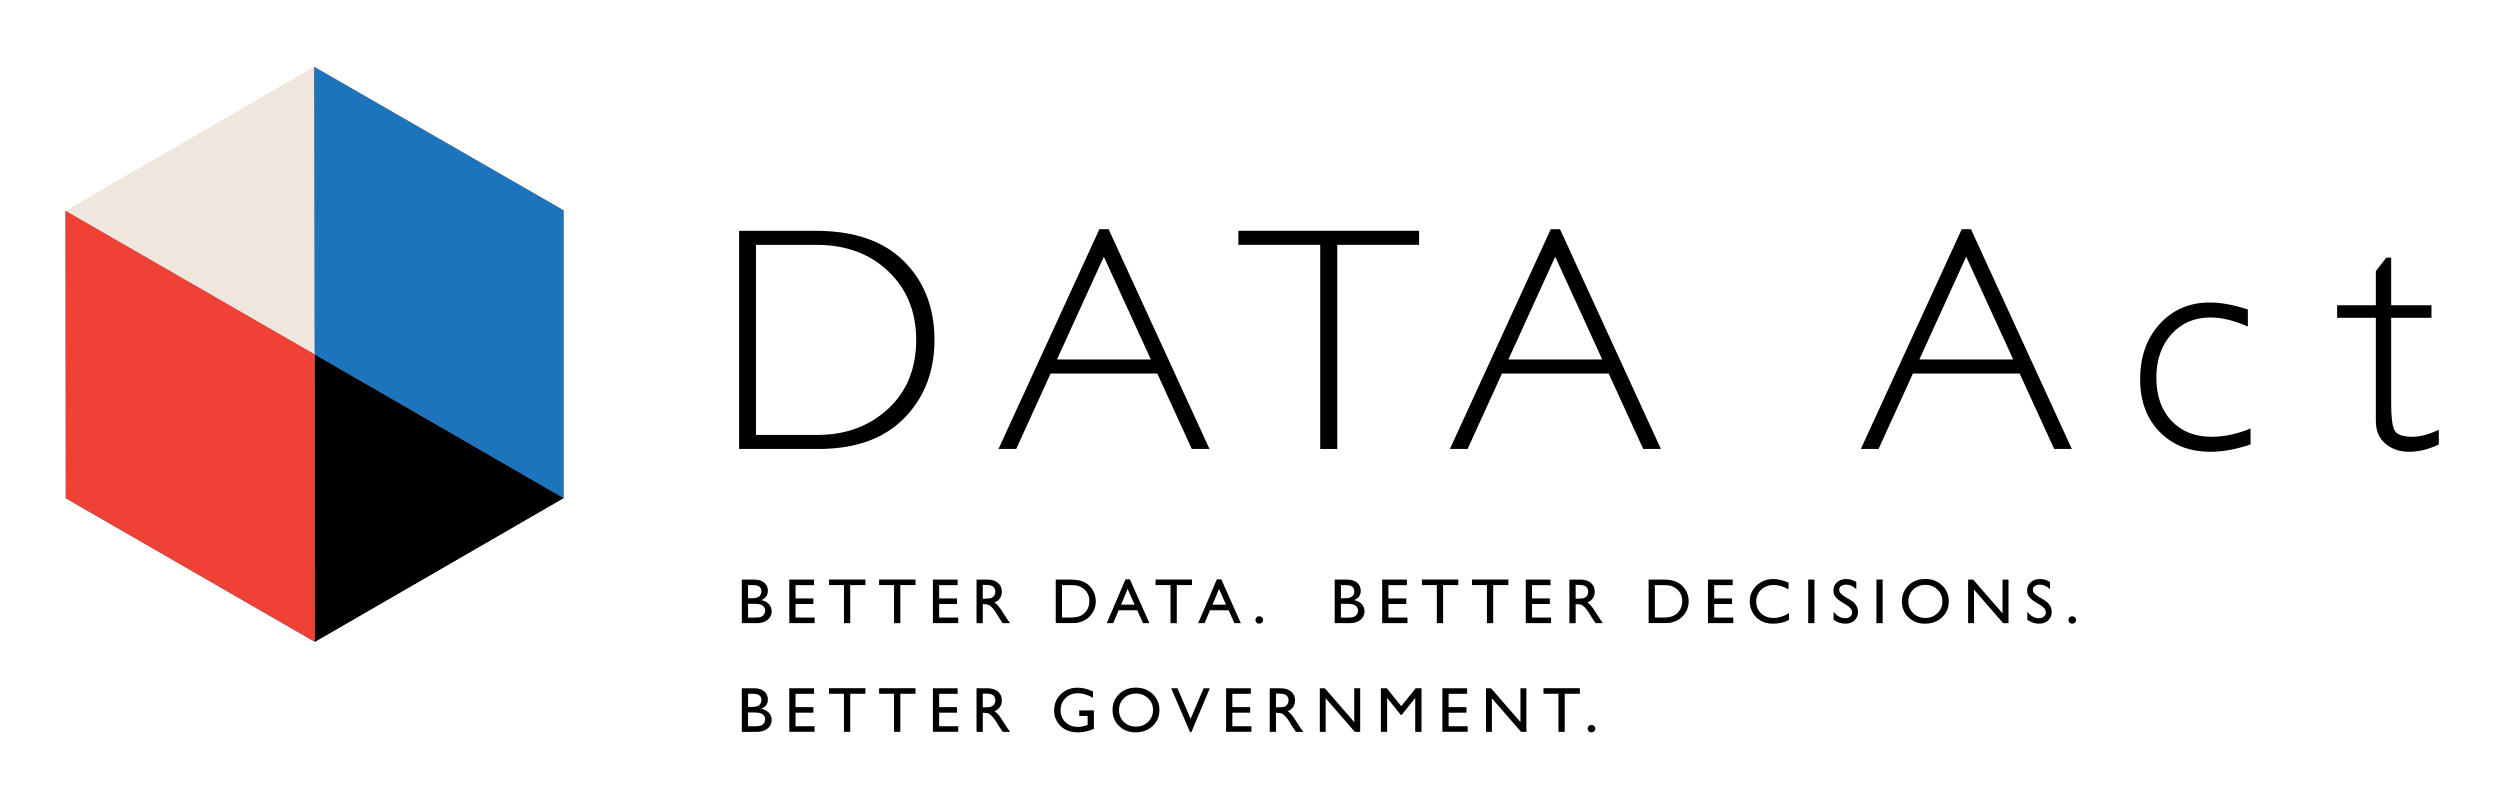
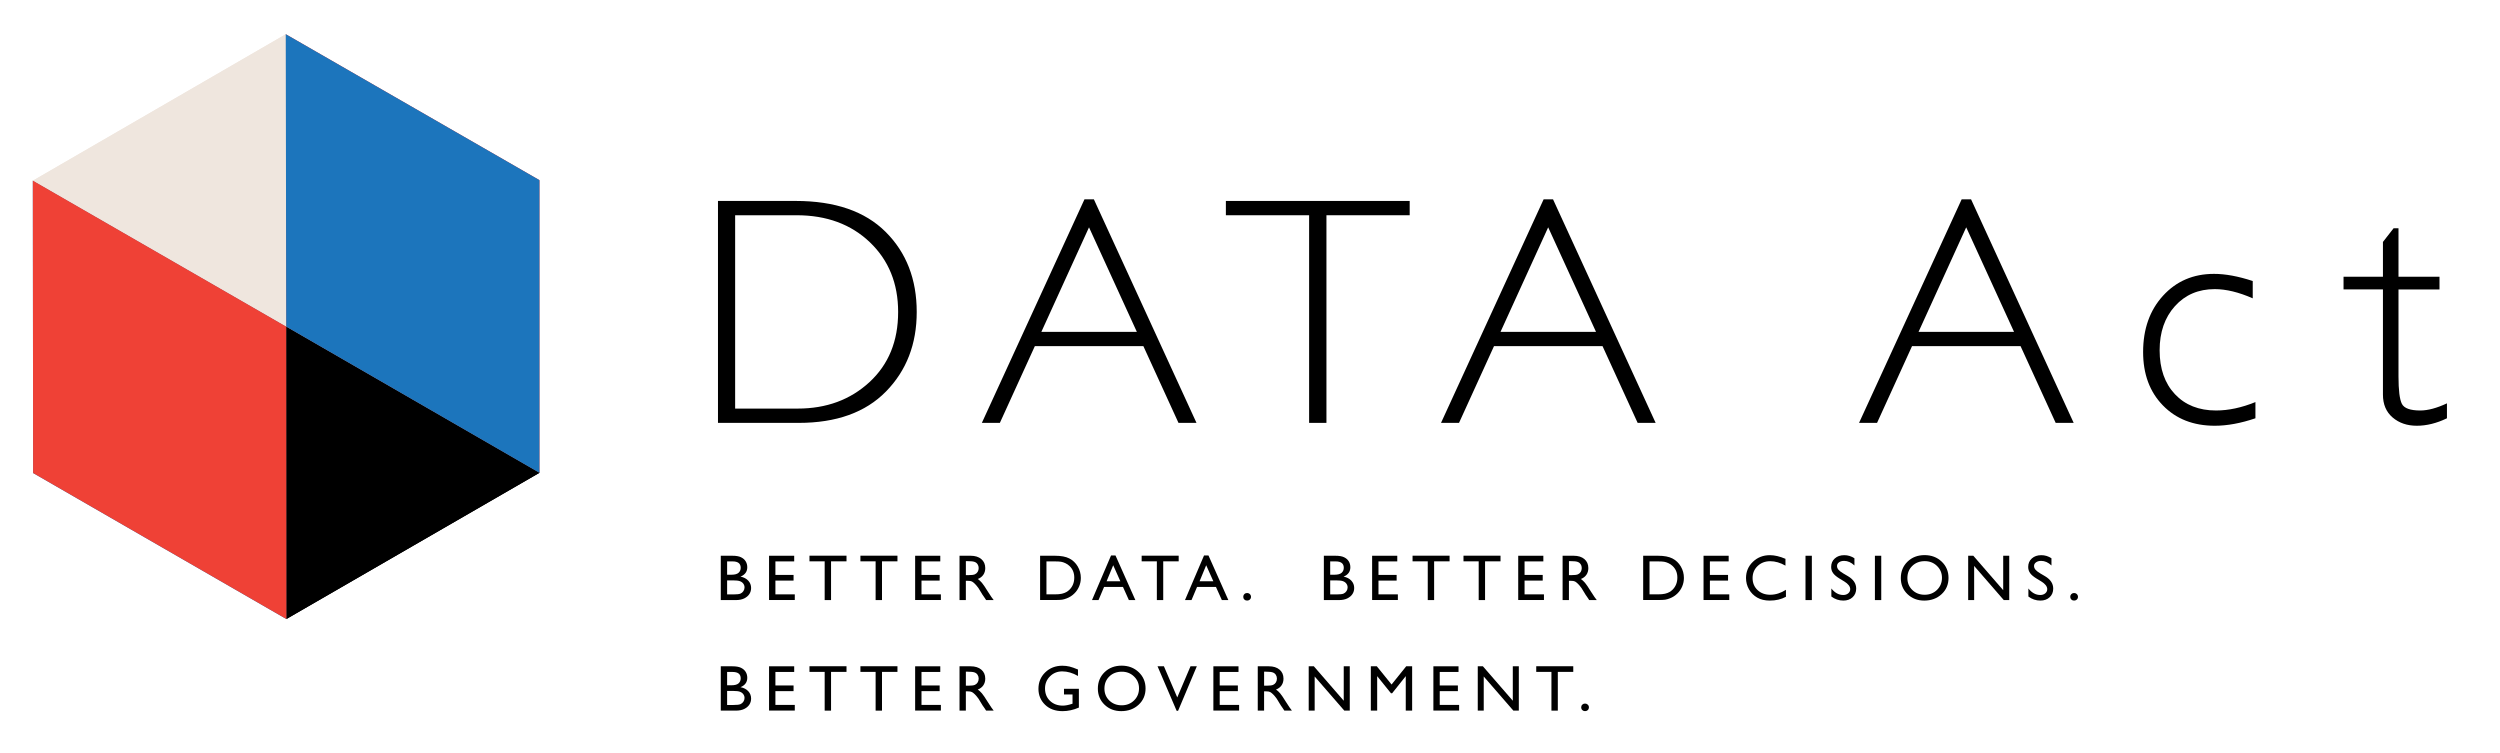
- <svg xmlns="http://www.w3.org/2000/svg" version="1.1" id="Layer_1" x="0px" y="0px" viewBox="0 0 233.333 74" enable-background="new 0 0 233.333 74" xml:space="preserve">
+ <svg xmlns="http://www.w3.org/2000/svg" version="1.1" id="Layer_1" x="0px" y="0px" viewBox="0 0 466 140.333" enable-background="new 0 0 466 140.333" xml:space="preserve">
  <g>
    <g>
-       <polygon points="29.365,33.072 40.985,39.776 52.605,46.48 40.989,53.192 29.373,59.903 29.369,46.488   " />
-       <polygon fill="#EFE6DE" points="29.365,33.072 17.738,26.379 6.111,19.685 17.721,12.963 29.331,6.241 29.348,19.656   " />
-       <polygon fill="#EF4136" points="29.365,33.072 29.344,19.656 29.323,6.241 40.952,12.931 52.58,19.62 52.601,19.656     52.601,33.072 52.601,46.488 40.983,39.78   " />
-       <polygon fill="#1C75BC" points="6.141,46.509 6.128,33.094 6.116,19.678 17.74,26.375 29.365,33.072 29.373,46.488 29.381,59.903     17.759,53.203 6.136,46.502   " />
-       <polygon points="29.365,33.072 40.985,39.776 52.605,46.48 40.989,53.192 29.373,59.903 29.369,46.488   " />
-       <polygon fill="#EFE6DE" points="29.365,33.072 17.738,26.379 6.111,19.685 17.721,12.963 29.331,6.241 29.348,19.656   " />
-       <polygon fill="#1C75BC" points="29.365,33.072 29.344,19.656 29.323,6.241 40.952,12.931 52.58,19.62 52.601,19.656     52.601,33.072 52.601,46.488 40.983,39.78   " />
-       <polygon fill="#EF4136" points="6.141,46.509 6.128,33.094 6.116,19.678 17.74,26.375 29.365,33.072 29.373,46.488 29.381,59.903     17.759,53.203 6.136,46.502   " />
+       <g>
+         <polygon points="53.351,60.884 76.958,74.503 100.564,88.123 76.966,101.758 53.368,115.392 53.359,88.138    " />
+         <polygon fill="#EFE6DE" points="53.351,60.884 29.731,47.286 6.111,33.688 29.697,20.032 53.283,6.376 53.317,33.63    " />
+         <polygon fill="#EF4136" points="53.351,60.884 53.308,33.63 53.266,6.376 76.89,19.966 100.514,33.556 100.556,33.63      100.556,60.884 100.556,88.138 76.953,74.511    " />
+         <polygon fill="#1C75BC" points="6.171,88.182 6.145,60.928 6.12,33.674 29.735,47.279 53.351,60.884 53.368,88.138      53.384,115.392 29.773,101.78 6.162,88.167    " />
+         <polygon points="53.351,60.884 76.958,74.503 100.564,88.123 76.966,101.758 53.368,115.392 53.359,88.138    " />
+         <polygon fill="#EFE6DE" points="53.351,60.884 29.731,47.286 6.111,33.688 29.697,20.032 53.283,6.376 53.317,33.63    " />
+         <polygon fill="#1C75BC" points="53.351,60.884 53.308,33.63 53.266,6.376 76.89,19.966 100.514,33.556 100.556,33.63      100.556,60.884 100.556,88.138 76.953,74.511    " />
+         <polygon fill="#EF4136" points="6.171,88.182 6.145,60.928 6.12,33.674 29.735,47.279 53.351,60.884 53.368,88.138      53.384,115.392 29.773,101.78 6.162,88.167    " />
+       </g>
+       <g>
+         <path d="M133.832,37.456h14.48c7.325,0,12.917,1.924,16.776,5.774c3.861,3.85,5.789,8.825,5.789,14.925     c0,5.982-1.909,10.923-5.73,14.821c-3.821,3.9-9.245,5.849-16.272,5.849h-15.044V37.456z M137.03,40.122V76.16h11.667     c5.351,0,9.806-1.645,13.371-4.93c3.563-3.287,5.345-7.645,5.345-13.075c0-5.31-1.758-9.643-5.271-13     c-3.513-3.356-8.065-5.034-13.651-5.034H137.03z" />
+         <path d="M203.901,37.16l19.125,41.665h-3.355l-6.545-14.302h-20.232l-6.519,14.302h-3.357l19.125-41.665H203.901z      M211.908,61.857l-8.916-19.485l-8.882,19.485H211.908z" />
+         <path d="M262.766,37.456v2.665h-15.517v38.703h-3.228V40.122h-15.518v-2.665H262.766z" />
+         <path d="M289.488,37.16l19.125,41.665h-3.355l-6.545-14.302h-20.232l-6.519,14.302h-3.357L287.73,37.16H289.488z M297.495,61.857     l-8.916-19.485l-8.882,19.485H297.495z" />
+         <path d="M367.409,37.16l19.125,41.665h-3.355l-6.545-14.302h-20.232l-6.519,14.302h-3.357l19.125-41.665H367.409z      M375.416,61.857l-8.916-19.485l-8.882,19.485H375.416z" />
+         <path d="M419.909,52.381v3.228c-2.605-1.145-4.966-1.717-7.077-1.717c-3.041,0-5.513,1.055-7.42,3.168     c-1.905,2.113-2.857,4.857-2.857,8.232c0,3.435,0.952,6.165,2.857,8.188c1.907,2.024,4.458,3.035,7.656,3.035     c2.329,0,4.777-0.524,7.344-1.569v3.02c-2.724,0.928-5.251,1.393-7.58,1.393c-3.99,0-7.211-1.264-9.67-3.791     c-2.458-2.526-3.686-5.843-3.686-9.949c0-4.283,1.238-7.783,3.716-10.498c2.478-2.714,5.642-4.071,9.491-4.071     C414.797,51.049,417.205,51.492,419.909,52.381z" />
+         <path d="M447.079,42.55v9.032h7.642v2.369h-7.642v16.199c0,2.606,0.212,4.319,0.637,5.138c0.425,0.819,1.565,1.228,3.42,1.228     c1.422,0,3.081-0.444,4.976-1.333v2.783c-1.914,0.928-3.791,1.393-5.626,1.393c-1.797,0-3.297-0.514-4.501-1.54     c-1.204-1.028-1.805-2.448-1.805-4.265V53.95h-7.344v-2.369h7.344v-6.485l1.984-2.546H447.079z" />
+       </g>
    </g>
    <g>
-       <path d="M68.981,21.54h7.128c3.605,0,6.358,0.947,8.258,2.842c1.9,1.895,2.85,4.344,2.85,7.347c0,2.945-0.939,5.377-2.82,7.295    c-1.881,1.92-4.551,2.879-8.01,2.879h-7.405V21.54z M70.555,22.852v17.74h5.743c2.634,0,4.827-0.81,6.582-2.427    c1.754-1.618,2.631-3.763,2.631-6.436c0-2.614-0.865-4.747-2.595-6.399c-1.729-1.652-3.97-2.478-6.72-2.478H70.555z" />
-       <path d="M103.472,21.394l9.414,20.509h-1.651l-3.222-7.04h-9.959l-3.209,7.04h-1.652l9.414-20.509H103.472z M107.414,33.551    l-4.389-9.591l-4.372,9.591H107.414z" />
-       <path d="M132.448,21.54v1.312h-7.638v19.051h-1.589V22.852h-7.639V21.54H132.448z" />
-       <path d="M145.602,21.394l9.414,20.509h-1.651l-3.222-7.04h-9.959l-3.209,7.04h-1.652l9.414-20.509H145.602z M149.543,33.551    l-4.389-9.591l-4.372,9.591H149.543z" />
-       <path d="M183.958,21.394l9.414,20.509h-1.651l-3.222-7.04h-9.959l-3.209,7.04h-1.652l9.414-20.509H183.958z M187.899,33.551    l-4.389-9.591l-4.372,9.591H187.899z" />
-       <path d="M209.801,28.887v1.589c-1.282-0.563-2.444-0.845-3.483-0.845c-1.497,0-2.714,0.52-3.652,1.56    c-0.938,1.04-1.406,2.391-1.406,4.052c0,1.691,0.469,3.035,1.406,4.03c0.938,0.996,2.194,1.494,3.769,1.494    c1.146,0,2.352-0.258,3.615-0.772v1.486c-1.341,0.457-2.585,0.686-3.731,0.686c-1.964,0-3.55-0.622-4.76-1.866    c-1.21-1.243-1.814-2.876-1.814-4.897c0-2.108,0.609-3.831,1.829-5.167c1.22-1.336,2.777-2.004,4.672-2.004    C207.284,28.231,208.47,28.449,209.801,28.887z" />
-       <path d="M223.175,24.047v4.446h3.762v1.166h-3.762v7.974c0,1.283,0.104,2.126,0.313,2.529s0.771,0.604,1.684,0.604    c0.7,0,1.517-0.219,2.449-0.656v1.37c-0.942,0.457-1.866,0.686-2.77,0.686c-0.885,0-1.623-0.253-2.216-0.758    c-0.593-0.506-0.889-1.205-0.889-2.1v-9.649h-3.615v-1.166h3.615v-3.192l0.977-1.253H223.175z" />
-     </g>
-   </g>
-   <g>
-     <g>
-       <path d="M70.614,58.162h-1.377v-4.067h1.065c0.336,0,0.598,0.045,0.786,0.136c0.188,0.09,0.332,0.214,0.431,0.372    c0.1,0.158,0.148,0.342,0.148,0.549c0,0.4-0.206,0.687-0.62,0.859c0.297,0.056,0.533,0.179,0.709,0.366    c0.176,0.188,0.264,0.414,0.264,0.676c0,0.208-0.054,0.394-0.16,0.557s-0.264,0.296-0.47,0.398    C71.184,58.11,70.925,58.162,70.614,58.162z M70.32,54.613h-0.501v1.223h0.388c0.311,0,0.531-0.06,0.662-0.178    s0.196-0.271,0.196-0.46C71.065,54.809,70.817,54.613,70.32,54.613z M70.364,56.354h-0.545v1.289h0.573    c0.318,0,0.535-0.024,0.648-0.074c0.113-0.049,0.204-0.126,0.273-0.231c0.069-0.104,0.104-0.217,0.104-0.338    c0-0.124-0.036-0.237-0.109-0.34c-0.072-0.104-0.176-0.18-0.31-0.23C70.864,56.379,70.653,56.354,70.364,56.354z" />
-       <path d="M73.667,54.095h2.307v0.519H74.25v1.24h1.665v0.521H74.25v1.264h1.778v0.519h-2.361V54.095z" />
-       <path d="M77.376,54.089h3.397v0.519h-1.418v3.555h-0.585v-3.555h-1.395V54.089z" />
-       <path d="M82.051,54.089h3.397v0.519H84.03v3.555h-0.585v-3.555h-1.395V54.089z" />
-       <path d="M87.071,54.095h2.307v0.519h-1.724v1.24h1.665v0.521h-1.665v1.264h1.778v0.519h-2.361V54.095z" />
-       <path d="M91.144,58.162v-4.067h1.019c0.412,0,0.738,0.102,0.979,0.306c0.242,0.204,0.363,0.479,0.363,0.827    c0,0.236-0.06,0.441-0.178,0.614c-0.119,0.173-0.288,0.302-0.51,0.387c0.13,0.086,0.257,0.202,0.382,0.35    c0.124,0.147,0.299,0.405,0.523,0.771c0.142,0.231,0.256,0.405,0.341,0.521l0.216,0.291h-0.693l-0.178-0.268    c-0.005-0.01-0.017-0.026-0.034-0.05l-0.113-0.16l-0.181-0.297l-0.194-0.318c-0.121-0.167-0.23-0.3-0.331-0.398    c-0.1-0.099-0.19-0.17-0.271-0.214c-0.081-0.043-0.217-0.065-0.407-0.065h-0.151v1.771H91.144z M91.9,54.59h-0.175v1.284h0.222    c0.295,0,0.497-0.025,0.606-0.076c0.109-0.05,0.195-0.127,0.257-0.229c0.061-0.102,0.091-0.218,0.091-0.348    c0-0.128-0.033-0.244-0.102-0.348c-0.067-0.104-0.163-0.178-0.287-0.22C92.39,54.611,92.186,54.59,91.9,54.59z" />
-       <path d="M98.536,58.156v-4.062h1.372c0.553,0,0.99,0.083,1.312,0.249s0.578,0.41,0.769,0.732s0.285,0.674,0.285,1.054    c0,0.271-0.052,0.532-0.157,0.78c-0.104,0.248-0.254,0.467-0.448,0.655c-0.197,0.194-0.428,0.341-0.689,0.439    c-0.153,0.061-0.294,0.101-0.423,0.121c-0.128,0.021-0.372,0.03-0.733,0.03H98.536z M99.847,54.613h-0.728v3.024h0.745    c0.291,0,0.517-0.02,0.678-0.06c0.161-0.039,0.296-0.09,0.403-0.151c0.108-0.061,0.207-0.136,0.296-0.226    c0.287-0.291,0.431-0.659,0.431-1.104c0-0.437-0.147-0.793-0.442-1.068c-0.108-0.103-0.233-0.188-0.374-0.253    c-0.141-0.066-0.274-0.11-0.4-0.131C100.329,54.624,100.126,54.613,99.847,54.613z" />
-       <path d="M105.046,54.071h0.409l1.823,4.091h-0.596l-0.542-1.205h-1.735l-0.508,1.205h-0.599L105.046,54.071z M105.901,56.438    l-0.656-1.473l-0.608,1.473H105.901z" />
-       <path d="M107.854,54.089h3.397v0.519h-1.418v3.555h-0.585v-3.555h-1.395V54.089z" />
-       <path d="M113.577,54.071h0.409l1.823,4.091h-0.596l-0.542-1.205h-1.735l-0.508,1.205h-0.599L113.577,54.071z M114.433,56.438    l-0.656-1.473l-0.608,1.473H114.433z" />
-       <path d="M117.529,57.513c0.099,0,0.184,0.034,0.253,0.103c0.07,0.067,0.105,0.151,0.105,0.25c0,0.097-0.035,0.179-0.104,0.244    c-0.069,0.066-0.154,0.1-0.255,0.1c-0.099,0-0.183-0.033-0.25-0.1c-0.068-0.065-0.103-0.147-0.103-0.244    c0-0.099,0.034-0.183,0.103-0.25C117.347,57.547,117.431,57.513,117.529,57.513z" />
-       <path d="M125.949,58.162h-1.377v-4.067h1.065c0.336,0,0.598,0.045,0.786,0.136c0.188,0.09,0.332,0.214,0.431,0.372    c0.1,0.158,0.148,0.342,0.148,0.549c0,0.4-0.206,0.687-0.62,0.859c0.297,0.056,0.533,0.179,0.709,0.366    c0.176,0.188,0.264,0.414,0.264,0.676c0,0.208-0.054,0.394-0.16,0.557s-0.264,0.296-0.47,0.398    C126.519,58.11,126.26,58.162,125.949,58.162z M125.655,54.613h-0.501v1.223h0.388c0.311,0,0.531-0.06,0.662-0.178    s0.196-0.271,0.196-0.46C126.4,54.809,126.152,54.613,125.655,54.613z M125.699,56.354h-0.545v1.289h0.573    c0.318,0,0.535-0.024,0.648-0.074c0.113-0.049,0.204-0.126,0.273-0.231c0.069-0.104,0.104-0.217,0.104-0.338    c0-0.124-0.036-0.237-0.109-0.34c-0.072-0.104-0.176-0.18-0.31-0.23C126.199,56.379,125.988,56.354,125.699,56.354z" />
-       <path d="M129.002,54.095h2.307v0.519h-1.724v1.24h1.665v0.521h-1.665v1.264h1.778v0.519h-2.361V54.095z" />
-       <path d="M132.711,54.089h3.397v0.519h-1.418v3.555h-0.585v-3.555h-1.395V54.089z" />
-       <path d="M137.385,54.089h3.397v0.519h-1.418v3.555h-0.585v-3.555h-1.395V54.089z" />
-       <path d="M142.406,54.095h2.306v0.519h-1.724v1.24h1.665v0.521h-1.665v1.264h1.779v0.519h-2.361V54.095z" />
-       <path d="M146.479,58.162v-4.067h1.019c0.412,0,0.738,0.102,0.979,0.306c0.242,0.204,0.363,0.479,0.363,0.827    c0,0.236-0.06,0.441-0.178,0.614c-0.119,0.173-0.288,0.302-0.51,0.387c0.13,0.086,0.257,0.202,0.382,0.35    c0.124,0.147,0.299,0.405,0.523,0.771c0.142,0.231,0.256,0.405,0.341,0.521l0.216,0.291h-0.693l-0.178-0.268    c-0.005-0.01-0.017-0.026-0.034-0.05l-0.113-0.16l-0.181-0.297l-0.194-0.318c-0.121-0.167-0.23-0.3-0.331-0.398    c-0.1-0.099-0.19-0.17-0.271-0.214c-0.081-0.043-0.217-0.065-0.407-0.065h-0.151v1.771H146.479z M147.235,54.59h-0.175v1.284    h0.222c0.295,0,0.497-0.025,0.606-0.076c0.109-0.05,0.195-0.127,0.257-0.229c0.061-0.102,0.091-0.218,0.091-0.348    c0-0.128-0.033-0.244-0.102-0.348c-0.067-0.104-0.163-0.178-0.287-0.22C147.725,54.611,147.521,54.59,147.235,54.59z" />
-       <path d="M153.871,58.156v-4.062h1.372c0.553,0,0.99,0.083,1.312,0.249s0.578,0.41,0.769,0.732s0.285,0.674,0.285,1.054    c0,0.271-0.052,0.532-0.157,0.78c-0.104,0.248-0.254,0.467-0.448,0.655c-0.197,0.194-0.428,0.341-0.689,0.439    c-0.153,0.061-0.294,0.101-0.423,0.121c-0.128,0.021-0.372,0.03-0.733,0.03H153.871z M155.182,54.613h-0.728v3.024h0.745    c0.291,0,0.517-0.02,0.678-0.06c0.161-0.039,0.296-0.09,0.403-0.151c0.108-0.061,0.207-0.136,0.296-0.226    c0.287-0.291,0.431-0.659,0.431-1.104c0-0.437-0.147-0.793-0.442-1.068c-0.108-0.103-0.233-0.188-0.374-0.253    c-0.141-0.066-0.274-0.11-0.4-0.131C155.664,54.624,155.461,54.613,155.182,54.613z" />
-       <path d="M159.41,54.095h2.306v0.519h-1.723v1.24h1.665v0.521h-1.665v1.264h1.778v0.519h-2.361V54.095z" />
-       <path d="M166.971,57.219v0.641c-0.428,0.232-0.92,0.35-1.479,0.35c-0.454,0-0.84-0.092-1.155-0.274    c-0.316-0.182-0.567-0.434-0.752-0.754c-0.184-0.32-0.276-0.666-0.276-1.039c0-0.592,0.211-1.09,0.634-1.493    c0.422-0.404,0.942-0.606,1.562-0.606c0.427,0,0.901,0.112,1.424,0.335v0.626c-0.476-0.271-0.94-0.407-1.395-0.407    c-0.466,0-0.853,0.146-1.16,0.441c-0.308,0.294-0.462,0.662-0.462,1.104c0,0.446,0.151,0.813,0.454,1.101s0.69,0.431,1.162,0.431    C166.02,57.673,166.501,57.521,166.971,57.219z" />
-       <path d="M168.766,54.095h0.582v4.067h-0.582V54.095z" />
-       <path d="M172.332,56.458l-0.442-0.269c-0.278-0.17-0.476-0.337-0.593-0.501s-0.177-0.353-0.177-0.566    c0-0.319,0.111-0.58,0.334-0.779c0.222-0.2,0.511-0.301,0.866-0.301c0.34,0,0.651,0.096,0.935,0.286v0.661    c-0.293-0.282-0.608-0.423-0.946-0.423c-0.19,0-0.347,0.044-0.469,0.132s-0.184,0.201-0.184,0.338    c0,0.122,0.045,0.236,0.135,0.343c0.091,0.105,0.235,0.218,0.435,0.335l0.445,0.263c0.496,0.296,0.744,0.674,0.744,1.132    c0,0.326-0.109,0.591-0.328,0.795c-0.218,0.203-0.502,0.306-0.852,0.306c-0.401,0-0.768-0.124-1.098-0.371v-0.739    c0.314,0.398,0.679,0.598,1.092,0.598c0.183,0,0.335-0.051,0.456-0.152s0.182-0.229,0.182-0.382    C172.867,56.915,172.688,56.68,172.332,56.458z" />
-       <path d="M175.134,54.095h0.582v4.067h-0.582V54.095z" />
-       <path d="M179.689,54.036c0.629,0,1.152,0.199,1.571,0.598c0.418,0.397,0.627,0.896,0.627,1.496s-0.211,1.097-0.633,1.489    c-0.423,0.393-0.955,0.59-1.597,0.59c-0.614,0-1.125-0.197-1.533-0.59c-0.409-0.393-0.613-0.886-0.613-1.478    c0-0.607,0.206-1.11,0.617-1.508C178.541,54.235,179.061,54.036,179.689,54.036z M179.713,54.59c-0.466,0-0.849,0.146-1.148,0.437    s-0.45,0.663-0.45,1.115c0,0.438,0.15,0.804,0.452,1.095c0.301,0.291,0.677,0.437,1.129,0.437c0.454,0,0.833-0.148,1.137-0.445    c0.305-0.297,0.456-0.667,0.456-1.109c0-0.431-0.151-0.793-0.456-1.087C180.528,54.736,180.155,54.59,179.713,54.59z" />
-       <path d="M186.905,54.095h0.554v4.067h-0.501l-2.719-3.133v3.133h-0.548v-4.067h0.472l2.742,3.159V54.095z" />
-       <path d="M190.41,56.458l-0.442-0.269c-0.278-0.17-0.476-0.337-0.593-0.501s-0.177-0.353-0.177-0.566    c0-0.319,0.111-0.58,0.334-0.779c0.222-0.2,0.511-0.301,0.866-0.301c0.34,0,0.651,0.096,0.935,0.286v0.661    c-0.293-0.282-0.608-0.423-0.946-0.423c-0.19,0-0.347,0.044-0.469,0.132s-0.184,0.201-0.184,0.338    c0,0.122,0.045,0.236,0.135,0.343c0.091,0.105,0.235,0.218,0.435,0.335l0.445,0.263c0.496,0.296,0.744,0.674,0.744,1.132    c0,0.326-0.109,0.591-0.328,0.795c-0.218,0.203-0.502,0.306-0.852,0.306c-0.401,0-0.768-0.124-1.098-0.371v-0.739    c0.314,0.398,0.679,0.598,1.092,0.598c0.183,0,0.335-0.051,0.456-0.152s0.182-0.229,0.182-0.382    C190.945,56.915,190.767,56.68,190.41,56.458z" />
-       <path d="M193.408,57.513c0.099,0,0.184,0.034,0.253,0.103c0.07,0.067,0.105,0.151,0.105,0.25c0,0.097-0.035,0.179-0.104,0.244    c-0.069,0.066-0.154,0.1-0.255,0.1c-0.1,0-0.183-0.033-0.251-0.1c-0.067-0.065-0.102-0.147-0.102-0.244    c0-0.099,0.034-0.183,0.102-0.25C193.226,57.547,193.309,57.513,193.408,57.513z" />
-       <path d="M70.614,68.306h-1.377v-4.067h1.065c0.336,0,0.598,0.045,0.786,0.136c0.188,0.09,0.332,0.214,0.431,0.372    c0.1,0.158,0.148,0.342,0.148,0.549c0,0.4-0.206,0.687-0.62,0.859c0.297,0.056,0.533,0.179,0.709,0.366    c0.176,0.188,0.264,0.414,0.264,0.676c0,0.208-0.054,0.394-0.16,0.557s-0.264,0.296-0.47,0.398    C71.184,68.254,70.925,68.306,70.614,68.306z M70.32,64.757h-0.501v1.223h0.388c0.311,0,0.531-0.06,0.662-0.178    s0.196-0.271,0.196-0.46C71.065,64.952,70.817,64.757,70.32,64.757z M70.364,66.498h-0.545v1.289h0.573    c0.318,0,0.535-0.024,0.648-0.074c0.113-0.049,0.204-0.126,0.273-0.231c0.069-0.104,0.104-0.217,0.104-0.338    c0-0.124-0.036-0.237-0.109-0.34c-0.072-0.104-0.176-0.18-0.31-0.23C70.864,66.522,70.653,66.498,70.364,66.498z" />
-       <path d="M73.667,64.238h2.307v0.519H74.25v1.24h1.665v0.521H74.25v1.264h1.778V68.3h-2.361V64.238z" />
-       <path d="M77.376,64.232h3.397v0.519h-1.418v3.555h-0.585v-3.555h-1.395V64.232z" />
-       <path d="M82.051,64.232h3.397v0.519H84.03v3.555h-0.585v-3.555h-1.395V64.232z" />
-       <path d="M87.071,64.238h2.307v0.519h-1.724v1.24h1.665v0.521h-1.665v1.264h1.778V68.3h-2.361V64.238z" />
-       <path d="M91.144,68.306v-4.067h1.019c0.412,0,0.738,0.102,0.979,0.306c0.242,0.204,0.363,0.479,0.363,0.827    c0,0.236-0.06,0.441-0.178,0.614c-0.119,0.173-0.288,0.302-0.51,0.387c0.13,0.086,0.257,0.202,0.382,0.35    c0.124,0.147,0.299,0.405,0.523,0.771c0.142,0.231,0.256,0.405,0.341,0.521l0.216,0.291h-0.693l-0.178-0.268    c-0.005-0.01-0.017-0.026-0.034-0.05l-0.113-0.16l-0.181-0.297l-0.194-0.318c-0.121-0.167-0.23-0.3-0.331-0.398    c-0.1-0.099-0.19-0.17-0.271-0.214c-0.081-0.043-0.217-0.065-0.407-0.065h-0.151v1.771H91.144z M91.9,64.733h-0.175v1.284h0.222    c0.295,0,0.497-0.025,0.606-0.076c0.109-0.05,0.195-0.127,0.257-0.229c0.061-0.102,0.091-0.218,0.091-0.348    c0-0.128-0.033-0.244-0.102-0.348c-0.067-0.104-0.163-0.178-0.287-0.22C92.39,64.755,92.186,64.733,91.9,64.733z" />
-       <path d="M100.729,66.303h1.366v1.724c-0.501,0.217-0.998,0.326-1.491,0.326c-0.674,0-1.212-0.197-1.614-0.59    c-0.403-0.393-0.604-0.878-0.604-1.454c0-0.607,0.209-1.113,0.626-1.517c0.418-0.404,0.94-0.606,1.569-0.606    c0.229,0,0.446,0.025,0.652,0.074c0.206,0.05,0.466,0.141,0.78,0.272v0.594c-0.485-0.281-0.967-0.422-1.444-0.422    c-0.444,0-0.818,0.151-1.123,0.454c-0.306,0.303-0.458,0.675-0.458,1.115c0,0.462,0.152,0.84,0.458,1.133    c0.305,0.293,0.696,0.439,1.176,0.439c0.232,0,0.512-0.054,0.836-0.16l0.055-0.018v-0.847h-0.783V66.303z" />
-       <path d="M106.015,64.18c0.629,0,1.152,0.199,1.57,0.598c0.419,0.397,0.628,0.896,0.628,1.496s-0.211,1.097-0.633,1.489    c-0.423,0.393-0.955,0.59-1.598,0.59c-0.613,0-1.124-0.197-1.532-0.59c-0.409-0.393-0.613-0.886-0.613-1.478    c0-0.607,0.206-1.11,0.617-1.508C104.865,64.379,105.386,64.18,106.015,64.18z M106.038,64.733c-0.466,0-0.849,0.146-1.148,0.437    s-0.45,0.663-0.45,1.115c0,0.438,0.15,0.804,0.451,1.095s0.678,0.437,1.13,0.437c0.454,0,0.833-0.148,1.137-0.445    s0.456-0.667,0.456-1.109c0-0.431-0.152-0.793-0.456-1.087C106.854,64.88,106.48,64.733,106.038,64.733z" />
-       <path d="M112.337,64.238h0.58l-1.72,4.085h-0.132l-1.753-4.085h0.586l1.224,2.856L112.337,64.238z" />
-       <path d="M114.436,64.238h2.306v0.519h-1.724v1.24h1.665v0.521h-1.665v1.264h1.779V68.3h-2.361V64.238z" />
-       <path d="M118.508,68.306v-4.067h1.019c0.412,0,0.738,0.102,0.979,0.306c0.242,0.204,0.363,0.479,0.363,0.827    c0,0.236-0.06,0.441-0.178,0.614c-0.119,0.173-0.288,0.302-0.51,0.387c0.13,0.086,0.257,0.202,0.382,0.35    c0.124,0.147,0.299,0.405,0.523,0.771c0.142,0.231,0.256,0.405,0.341,0.521l0.216,0.291h-0.693l-0.178-0.268    c-0.005-0.01-0.017-0.026-0.034-0.05l-0.113-0.16l-0.181-0.297l-0.194-0.318c-0.121-0.167-0.23-0.3-0.331-0.398    c-0.1-0.099-0.19-0.17-0.271-0.214c-0.081-0.043-0.217-0.065-0.407-0.065h-0.151v1.771H118.508z M119.265,64.733h-0.175v1.284    h0.222c0.295,0,0.497-0.025,0.606-0.076c0.109-0.05,0.195-0.127,0.257-0.229c0.061-0.102,0.091-0.218,0.091-0.348    c0-0.128-0.033-0.244-0.102-0.348c-0.067-0.104-0.163-0.178-0.287-0.22C119.754,64.755,119.55,64.733,119.265,64.733z" />
-       <path d="M126.396,64.238h0.554v4.067h-0.501l-2.72-3.133v3.133h-0.547v-4.067h0.472l2.742,3.159V64.238z" />
-       <path d="M132.128,64.238h0.545v4.067h-0.586v-3.165l-1.25,1.572h-0.107l-1.266-1.572v3.165h-0.582v-4.067h0.551l1.352,1.671    L132.128,64.238z" />
-       <path d="M134.622,64.238h2.307v0.519h-1.724v1.24h1.665v0.521h-1.665v1.264h1.778V68.3h-2.361V64.238z" />
-       <path d="M141.909,64.238h0.553v4.067h-0.501l-2.719-3.133v3.133h-0.548v-4.067h0.472l2.743,3.159V64.238z" />
-       <path d="M144.06,64.232h3.397v0.519h-1.418v3.555h-0.585v-3.555h-1.395V64.232z" />
-       <path d="M148.536,67.656c0.099,0,0.183,0.034,0.253,0.103c0.07,0.067,0.104,0.151,0.104,0.25c0,0.097-0.034,0.179-0.104,0.244    c-0.068,0.066-0.153,0.1-0.254,0.1c-0.1,0-0.183-0.033-0.251-0.1c-0.067-0.065-0.102-0.147-0.102-0.244    c0-0.099,0.034-0.183,0.102-0.25C148.354,67.69,148.437,67.656,148.536,67.656z" />
+       <g>
+         <path d="M137.15,111.855h-2.797v-8.263h2.164c0.682,0,1.214,0.091,1.597,0.276c0.383,0.183,0.675,0.434,0.875,0.756     c0.202,0.321,0.302,0.694,0.302,1.115c0,0.813-0.419,1.395-1.26,1.746c0.603,0.113,1.083,0.363,1.44,0.744     c0.357,0.383,0.536,0.841,0.536,1.373c0,0.423-0.109,0.8-0.325,1.131s-0.536,0.601-0.954,0.809     C138.306,111.749,137.781,111.855,137.15,111.855z M136.553,104.645h-1.018v2.484h0.788c0.631,0,1.079-0.121,1.345-0.361     s0.399-0.552,0.399-0.934C138.066,105.042,137.562,104.645,136.553,104.645z M136.642,108.182h-1.107v2.619h1.165     c0.647,0,1.087-0.05,1.317-0.151c0.23-0.099,0.415-0.256,0.555-0.47c0.141-0.212,0.21-0.44,0.21-0.686     c0-0.252-0.073-0.482-0.222-0.69c-0.147-0.21-0.357-0.365-0.629-0.468C137.658,108.232,137.229,108.182,136.642,108.182z" />
+         <path d="M143.352,103.592h4.686v1.053h-3.502v2.52h3.383v1.057h-3.383v2.567h3.613v1.053h-4.797V103.592z" />
+         <path d="M150.886,103.58h6.902v1.053h-2.881v7.221h-1.188v-7.221h-2.833V103.58z" />
+         <path d="M160.383,103.58h6.902v1.053h-2.881v7.221h-1.188v-7.221h-2.833V103.58z" />
+         <path d="M170.583,103.592h4.686v1.053h-3.502v2.52h3.383v1.057h-3.383v2.567h3.613v1.053h-4.797V103.592z" />
+         <path d="M178.855,111.855v-8.263h2.069c0.837,0,1.5,0.206,1.99,0.621c0.492,0.415,0.738,0.974,0.738,1.68     c0,0.48-0.121,0.897-0.361,1.248c-0.242,0.351-0.585,0.613-1.036,0.786c0.264,0.175,0.522,0.411,0.776,0.71     c0.252,0.3,0.607,0.823,1.063,1.567c0.288,0.47,0.52,0.823,0.692,1.059l0.438,0.591h-1.409l-0.361-0.544     c-0.01-0.02-0.034-0.054-0.069-0.101l-0.23-0.325l-0.367-0.603l-0.395-0.647c-0.246-0.339-0.468-0.609-0.673-0.809     c-0.202-0.2-0.387-0.345-0.55-0.434c-0.165-0.087-0.44-0.133-0.827-0.133h-0.308v3.597H178.855z M180.393,104.597h-0.355v2.609     h0.45c0.599,0,1.01-0.052,1.232-0.155c0.222-0.101,0.397-0.258,0.522-0.464c0.123-0.206,0.184-0.442,0.184-0.706     c0-0.26-0.067-0.496-0.206-0.706c-0.137-0.212-0.331-0.361-0.583-0.446C181.387,104.641,180.972,104.597,180.393,104.597z" />
+         <path d="M193.874,111.843v-8.251h2.787c1.123,0,2.012,0.169,2.666,0.506c0.655,0.337,1.174,0.833,1.561,1.488     c0.387,0.655,0.579,1.369,0.579,2.141c0,0.552-0.105,1.081-0.319,1.585c-0.212,0.504-0.516,0.948-0.911,1.331     c-0.401,0.395-0.869,0.692-1.401,0.893c-0.311,0.123-0.597,0.204-0.859,0.246c-0.26,0.042-0.756,0.062-1.49,0.062H193.874z      M196.536,104.645h-1.478v6.144h1.514c0.591,0,1.049-0.04,1.377-0.121c0.327-0.079,0.601-0.183,0.819-0.308     c0.22-0.123,0.421-0.276,0.601-0.458c0.583-0.591,0.875-1.339,0.875-2.242c0-0.887-0.3-1.611-0.899-2.17     c-0.22-0.208-0.474-0.381-0.76-0.514c-0.286-0.135-0.557-0.224-0.813-0.266C197.516,104.667,197.103,104.645,196.536,104.645z" />
+         <path d="M207.098,103.544h0.831l3.704,8.311h-1.21l-1.101-2.448h-3.525l-1.032,2.448h-1.216L207.098,103.544z M208.836,108.353     l-1.333-2.992l-1.236,2.992H208.836z" />
+         <path d="M212.804,103.58h6.902v1.053h-2.881v7.221h-1.188v-7.221h-2.833V103.58z" />
+         <path d="M224.43,103.544h0.831l3.704,8.311h-1.21l-1.101-2.448h-3.525l-1.032,2.448h-1.216L224.43,103.544z M226.167,108.353     l-1.333-2.992l-1.236,2.992H226.167z" />
+         <path d="M232.458,110.535c0.2,0,0.373,0.069,0.514,0.208c0.143,0.137,0.214,0.308,0.214,0.508c0,0.196-0.071,0.363-0.21,0.496     c-0.141,0.135-0.313,0.202-0.518,0.202c-0.2,0-0.371-0.067-0.508-0.202c-0.139-0.133-0.208-0.3-0.208-0.496     c0-0.2,0.069-0.371,0.208-0.508C232.087,110.605,232.258,110.535,232.458,110.535z" />
+         <path d="M249.564,111.855h-2.797v-8.263h2.164c0.682,0,1.214,0.091,1.597,0.276c0.383,0.183,0.675,0.434,0.875,0.756     c0.202,0.321,0.302,0.694,0.302,1.115c0,0.813-0.419,1.395-1.26,1.746c0.603,0.113,1.083,0.363,1.44,0.744     c0.357,0.383,0.536,0.841,0.536,1.373c0,0.423-0.109,0.8-0.325,1.131c-0.216,0.331-0.536,0.601-0.954,0.809     C250.72,111.749,250.194,111.855,249.564,111.855z M248.966,104.645h-1.018v2.484h0.788c0.631,0,1.079-0.121,1.345-0.361     c0.266-0.24,0.399-0.552,0.399-0.934C250.48,105.042,249.976,104.645,248.966,104.645z M249.056,108.182h-1.107v2.619h1.165     c0.647,0,1.087-0.05,1.317-0.151c0.23-0.099,0.415-0.256,0.555-0.47c0.141-0.212,0.21-0.44,0.21-0.686     c0-0.252-0.073-0.482-0.222-0.69c-0.147-0.21-0.357-0.365-0.629-0.468C250.071,108.232,249.643,108.182,249.056,108.182z" />
+         <path d="M255.765,103.592h4.686v1.053h-3.502v2.52h3.383v1.057h-3.383v2.567h3.613v1.053h-4.797V103.592z" />
+         <path d="M263.3,103.58h6.902v1.053h-2.881v7.221h-1.188v-7.221H263.3V103.58z" />
+         <path d="M272.795,103.58h6.902v1.053h-2.881v7.221h-1.188v-7.221h-2.833V103.58z" />
+         <path d="M282.996,103.592h4.684v1.053h-3.502v2.52h3.383v1.057h-3.383v2.567h3.615v1.053h-4.797V103.592z" />
+         <path d="M291.269,111.855v-8.263h2.069c0.837,0,1.5,0.206,1.99,0.621c0.492,0.415,0.738,0.974,0.738,1.68     c0,0.48-0.121,0.897-0.361,1.248c-0.242,0.351-0.585,0.613-1.036,0.786c0.264,0.175,0.522,0.411,0.776,0.71     c0.252,0.3,0.607,0.823,1.063,1.567c0.288,0.47,0.52,0.823,0.692,1.059l0.438,0.591h-1.409l-0.361-0.544     c-0.01-0.02-0.034-0.054-0.069-0.101l-0.23-0.325l-0.367-0.603l-0.395-0.647c-0.246-0.339-0.468-0.609-0.673-0.809     c-0.202-0.2-0.387-0.345-0.55-0.434c-0.165-0.087-0.44-0.133-0.827-0.133h-0.307v3.597H291.269z M292.807,104.597h-0.355v2.609     h0.45c0.599,0,1.01-0.052,1.232-0.155c0.222-0.101,0.397-0.258,0.522-0.464c0.123-0.206,0.184-0.442,0.184-0.706     c0-0.26-0.067-0.496-0.206-0.706c-0.137-0.212-0.331-0.361-0.583-0.446C293.801,104.641,293.386,104.597,292.807,104.597z" />
+         <path d="M306.287,111.843v-8.251h2.787c1.123,0,2.012,0.169,2.666,0.506c0.655,0.337,1.174,0.833,1.561,1.488     s0.579,1.369,0.579,2.141c0,0.552-0.105,1.081-0.319,1.585c-0.212,0.504-0.516,0.948-0.911,1.331     c-0.401,0.395-0.869,0.692-1.401,0.893c-0.311,0.123-0.597,0.204-0.859,0.246c-0.26,0.042-0.756,0.062-1.49,0.062H306.287z      M308.95,104.645h-1.478v6.144h1.514c0.591,0,1.049-0.04,1.377-0.121c0.327-0.079,0.601-0.183,0.819-0.308     c0.22-0.123,0.421-0.276,0.601-0.458c0.583-0.591,0.875-1.339,0.875-2.242c0-0.887-0.3-1.611-0.899-2.17     c-0.22-0.208-0.474-0.381-0.76-0.514c-0.286-0.135-0.557-0.224-0.813-0.266C309.93,104.667,309.517,104.645,308.95,104.645z" />
+         <path d="M317.54,103.592h4.684v1.053h-3.5v2.52h3.383v1.057h-3.383v2.567h3.613v1.053h-4.797V103.592z" />
+         <path d="M332.899,109.938v1.301c-0.869,0.472-1.869,0.71-3.006,0.71c-0.923,0-1.706-0.186-2.347-0.557     c-0.643-0.369-1.153-0.881-1.528-1.532c-0.373-0.651-0.561-1.353-0.561-2.111c0-1.202,0.429-2.214,1.288-3.033     c0.857-0.821,1.914-1.232,3.172-1.232c0.867,0,1.831,0.228,2.893,0.68v1.272c-0.966-0.552-1.91-0.827-2.833-0.827     c-0.946,0-1.732,0.298-2.357,0.897c-0.625,0.597-0.938,1.345-0.938,2.244c0,0.907,0.307,1.653,0.923,2.236     s1.403,0.875,2.361,0.875C330.967,110.861,331.945,110.553,332.899,109.938z" />
+         <path d="M336.546,103.592h1.182v8.263h-1.182V103.592z" />
+         <path d="M343.791,108.393l-0.899-0.546c-0.565-0.345-0.966-0.684-1.204-1.018c-0.238-0.333-0.359-0.716-0.359-1.151     c0-0.649,0.226-1.178,0.678-1.583c0.45-0.407,1.038-0.611,1.76-0.611c0.69,0,1.323,0.194,1.899,0.581v1.343     c-0.595-0.573-1.236-0.859-1.922-0.859c-0.387,0-0.704,0.089-0.952,0.268s-0.373,0.409-0.373,0.686     c0,0.248,0.091,0.48,0.274,0.696c0.185,0.214,0.478,0.442,0.883,0.68l0.905,0.534c1.008,0.601,1.512,1.369,1.512,2.299     c0,0.663-0.222,1.2-0.667,1.615c-0.442,0.413-1.02,0.621-1.73,0.621c-0.815,0-1.559-0.252-2.23-0.754v-1.502     c0.639,0.809,1.379,1.214,2.218,1.214c0.371,0,0.68-0.103,0.926-0.309c0.246-0.206,0.369-0.464,0.369-0.776     C344.878,109.321,344.515,108.843,343.791,108.393z" />
+         <path d="M349.483,103.592h1.182v8.263h-1.182V103.592z" />
+         <path d="M358.738,103.473c1.278,0,2.341,0.405,3.192,1.214c0.849,0.807,1.274,1.821,1.274,3.039c0,1.218-0.428,2.228-1.286,3.025     c-0.859,0.798-1.94,1.198-3.244,1.198c-1.248,0-2.285-0.401-3.115-1.198c-0.831-0.798-1.246-1.799-1.246-3.002     c0-1.234,0.419-2.256,1.254-3.063C356.405,103.877,357.46,103.473,358.738,103.473z M358.785,104.597     c-0.946,0-1.724,0.296-2.333,0.887c-0.609,0.591-0.915,1.347-0.915,2.266c0,0.891,0.306,1.633,0.919,2.224     c0.611,0.591,1.375,0.887,2.293,0.887c0.922,0,1.692-0.302,2.309-0.905c0.619-0.603,0.926-1.355,0.926-2.254     c0-0.875-0.307-1.611-0.926-2.208C360.442,104.895,359.684,104.597,358.785,104.597z" />
+         <path d="M373.397,103.592h1.125v8.263h-1.018l-5.523-6.364v6.364h-1.113v-8.263h0.958l5.571,6.418V103.592z" />
+         <path d="M380.517,108.393l-0.899-0.546c-0.565-0.345-0.966-0.684-1.204-1.018c-0.238-0.333-0.359-0.716-0.359-1.151     c0-0.649,0.226-1.178,0.678-1.583c0.45-0.407,1.038-0.611,1.76-0.611c0.69,0,1.323,0.194,1.899,0.581v1.343     c-0.595-0.573-1.236-0.859-1.922-0.859c-0.387,0-0.704,0.089-0.952,0.268s-0.373,0.409-0.373,0.686     c0,0.248,0.091,0.48,0.274,0.696c0.184,0.214,0.478,0.442,0.883,0.68l0.905,0.534c1.008,0.601,1.512,1.369,1.512,2.299     c0,0.663-0.222,1.2-0.667,1.615c-0.442,0.413-1.02,0.621-1.73,0.621c-0.815,0-1.559-0.252-2.23-0.754v-1.502     c0.639,0.809,1.379,1.214,2.218,1.214c0.371,0,0.68-0.103,0.926-0.309c0.246-0.206,0.369-0.464,0.369-0.776     C381.604,109.321,381.241,108.843,380.517,108.393z" />
+         <path d="M386.607,110.535c0.2,0,0.373,0.069,0.514,0.208c0.143,0.137,0.214,0.308,0.214,0.508c0,0.196-0.071,0.363-0.21,0.496     c-0.141,0.135-0.313,0.202-0.518,0.202c-0.202,0-0.371-0.067-0.51-0.202c-0.137-0.133-0.206-0.3-0.206-0.496     c0-0.2,0.069-0.371,0.206-0.508C386.236,110.605,386.405,110.535,386.607,110.535z" />
+         <path d="M137.15,132.461h-2.797v-8.263h2.164c0.682,0,1.214,0.091,1.597,0.276c0.383,0.183,0.675,0.434,0.875,0.756     c0.202,0.321,0.302,0.694,0.302,1.115c0,0.813-0.419,1.395-1.26,1.746c0.603,0.113,1.083,0.363,1.44,0.744     c0.357,0.383,0.536,0.841,0.536,1.373c0,0.423-0.109,0.8-0.325,1.131s-0.536,0.601-0.954,0.809     C138.306,132.356,137.781,132.461,137.15,132.461z M136.553,125.252h-1.018v2.484h0.788c0.631,0,1.079-0.121,1.345-0.361     s0.399-0.552,0.399-0.934C138.066,125.649,137.562,125.252,136.553,125.252z M136.642,128.789h-1.107v2.619h1.165     c0.647,0,1.087-0.05,1.317-0.151c0.23-0.099,0.415-0.256,0.555-0.47c0.141-0.212,0.21-0.44,0.21-0.686     c0-0.252-0.073-0.482-0.222-0.69c-0.147-0.21-0.357-0.365-0.629-0.468C137.658,128.839,137.229,128.789,136.642,128.789z" />
+         <path d="M143.352,124.198h4.686v1.053h-3.502v2.52h3.383v1.057h-3.383v2.567h3.613v1.053h-4.797V124.198z" />
+         <path d="M150.886,124.187h6.902v1.053h-2.881v7.221h-1.188v-7.221h-2.833V124.187z" />
+         <path d="M160.383,124.187h6.902v1.053h-2.881v7.221h-1.188v-7.221h-2.833V124.187z" />
+         <path d="M170.583,124.198h4.686v1.053h-3.502v2.52h3.383v1.057h-3.383v2.567h3.613v1.053h-4.797V124.198z" />
+         <path d="M178.855,132.461v-8.263h2.069c0.837,0,1.5,0.206,1.99,0.621c0.492,0.415,0.738,0.974,0.738,1.68     c0,0.48-0.121,0.897-0.361,1.248c-0.242,0.351-0.585,0.613-1.036,0.786c0.264,0.175,0.522,0.411,0.776,0.71     c0.252,0.3,0.607,0.823,1.063,1.567c0.288,0.47,0.52,0.823,0.692,1.059l0.438,0.591h-1.409l-0.361-0.544     c-0.01-0.02-0.034-0.054-0.069-0.101l-0.23-0.325l-0.367-0.603l-0.395-0.647c-0.246-0.339-0.468-0.609-0.673-0.809     c-0.202-0.2-0.387-0.345-0.55-0.434c-0.165-0.087-0.44-0.133-0.827-0.133h-0.308v3.597H178.855z M180.393,125.204h-0.355v2.609     h0.45c0.599,0,1.01-0.052,1.232-0.155c0.222-0.101,0.397-0.258,0.522-0.464c0.123-0.206,0.184-0.442,0.184-0.706     c0-0.26-0.067-0.496-0.206-0.706c-0.137-0.212-0.331-0.361-0.583-0.446C181.387,125.248,180.972,125.204,180.393,125.204z" />
+         <path d="M198.327,128.392h2.775v3.502c-1.018,0.44-2.028,0.663-3.029,0.663c-1.369,0-2.462-0.401-3.279-1.198     c-0.819-0.798-1.228-1.784-1.228-2.954c0-1.234,0.425-2.262,1.272-3.081c0.849-0.821,1.91-1.232,3.188-1.232     c0.466,0,0.907,0.052,1.325,0.151c0.419,0.101,0.946,0.286,1.585,0.554v1.206c-0.986-0.571-1.964-0.857-2.934-0.857     c-0.903,0-1.663,0.308-2.281,0.923c-0.621,0.615-0.93,1.371-0.93,2.266c0,0.938,0.309,1.706,0.93,2.301     c0.619,0.595,1.415,0.893,2.389,0.893c0.472,0,1.04-0.109,1.698-0.325l0.111-0.036v-1.72h-1.591V128.392z" />
+         <path d="M209.066,124.079c1.278,0,2.341,0.405,3.19,1.214c0.851,0.807,1.276,1.821,1.276,3.039c0,1.218-0.429,2.228-1.286,3.025     c-0.859,0.798-1.94,1.198-3.246,1.198c-1.246,0-2.283-0.401-3.113-1.198c-0.831-0.798-1.246-1.799-1.246-3.002     c0-1.234,0.419-2.256,1.254-3.063C206.731,124.484,207.789,124.079,209.066,124.079z M209.114,125.204     c-0.946,0-1.724,0.296-2.333,0.887c-0.609,0.591-0.915,1.347-0.915,2.266c0,0.891,0.306,1.633,0.917,2.224     c0.611,0.591,1.377,0.887,2.295,0.887c0.923,0,1.692-0.302,2.309-0.905s0.926-1.355,0.926-2.254c0-0.875-0.309-1.611-0.926-2.208     C210.77,125.502,210.013,125.204,209.114,125.204z" />
+         <path d="M221.91,124.198h1.178l-3.494,8.299h-0.268l-3.561-8.299h1.19l2.486,5.803L221.91,124.198z" />
+         <path d="M226.173,124.198h4.684v1.053h-3.502v2.52h3.383v1.057h-3.383v2.567h3.615v1.053h-4.797V124.198z" />
+         <path d="M234.446,132.461v-8.263h2.069c0.837,0,1.5,0.206,1.99,0.621c0.492,0.415,0.738,0.974,0.738,1.68     c0,0.48-0.121,0.897-0.361,1.248c-0.242,0.351-0.585,0.613-1.036,0.786c0.264,0.175,0.522,0.411,0.776,0.71     c0.252,0.3,0.607,0.823,1.063,1.567c0.288,0.47,0.52,0.823,0.692,1.059l0.438,0.591h-1.409l-0.361-0.544     c-0.01-0.02-0.034-0.054-0.069-0.101l-0.23-0.325l-0.367-0.603l-0.395-0.647c-0.246-0.339-0.468-0.609-0.673-0.809     c-0.202-0.2-0.387-0.345-0.55-0.434c-0.165-0.087-0.44-0.133-0.827-0.133h-0.308v3.597H234.446z M235.984,125.204h-0.355v2.609     h0.45c0.599,0,1.01-0.052,1.232-0.155c0.222-0.101,0.397-0.258,0.522-0.464c0.123-0.206,0.185-0.442,0.185-0.706     c0-0.26-0.067-0.496-0.206-0.706c-0.137-0.212-0.331-0.361-0.583-0.446C236.978,125.248,236.563,125.204,235.984,125.204z" />
+         <path d="M250.472,124.198h1.125v8.263h-1.018l-5.525-6.364v6.364h-1.111v-8.263h0.958l5.571,6.418V124.198z" />
+         <path d="M262.116,124.198h1.107v8.263h-1.19v-6.43l-2.539,3.194h-0.218l-2.571-3.194v6.43h-1.182v-8.263h1.119l2.746,3.394     L262.116,124.198z" />
+         <path d="M267.183,124.198h4.686v1.053h-3.502v2.52h3.383v1.057h-3.383v2.567h3.613v1.053h-4.797V124.198z" />
+         <path d="M281.986,124.198h1.123v8.263h-1.018l-5.523-6.364v6.364h-1.113v-8.263h0.958l5.573,6.418V124.198z" />
+         <path d="M286.355,124.187h6.902v1.053h-2.881v7.221h-1.188v-7.221h-2.833V124.187z" />
+         <path d="M295.449,131.142c0.2,0,0.371,0.069,0.514,0.208c0.143,0.137,0.212,0.308,0.212,0.508c0,0.196-0.069,0.363-0.21,0.496     c-0.139,0.135-0.311,0.202-0.516,0.202c-0.202,0-0.371-0.067-0.51-0.202c-0.137-0.133-0.206-0.3-0.206-0.496     c0-0.2,0.069-0.371,0.206-0.508C295.078,131.212,295.247,131.142,295.449,131.142z" />
+       </g>
    </g>
  </g>
</svg>
